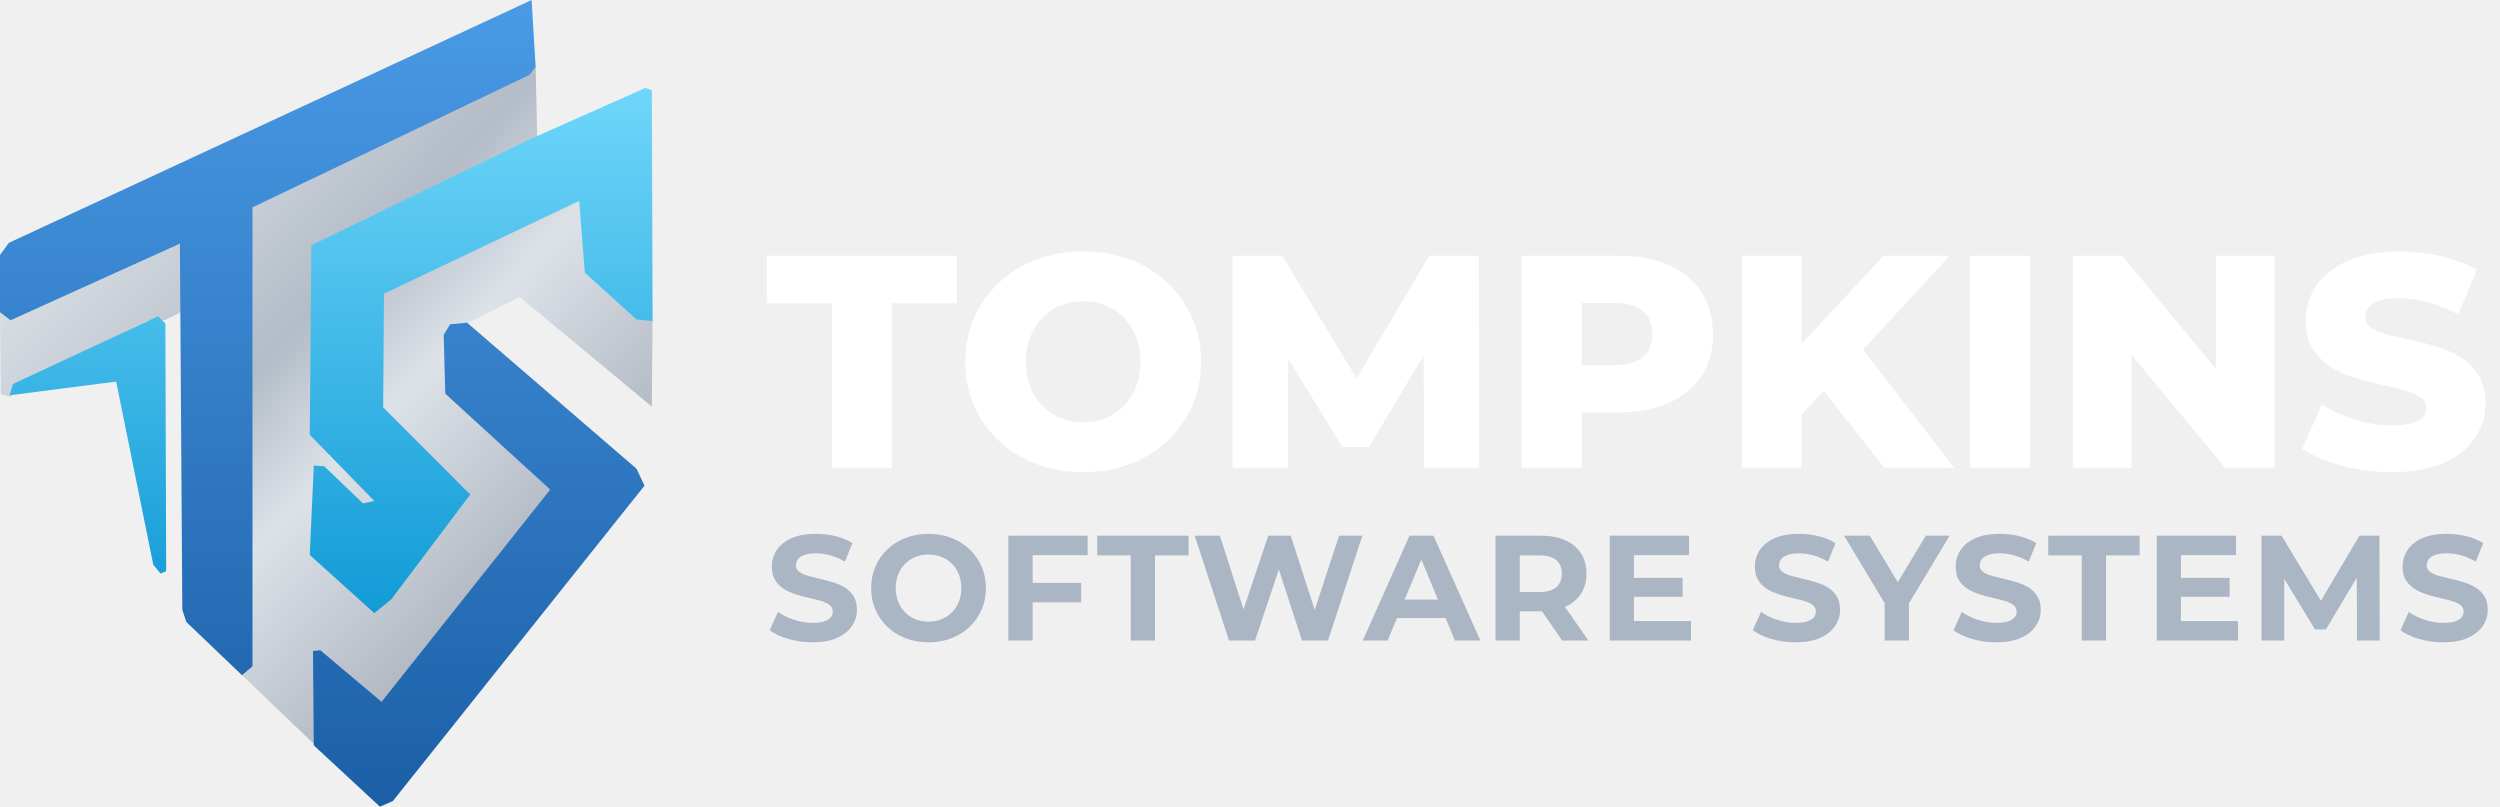
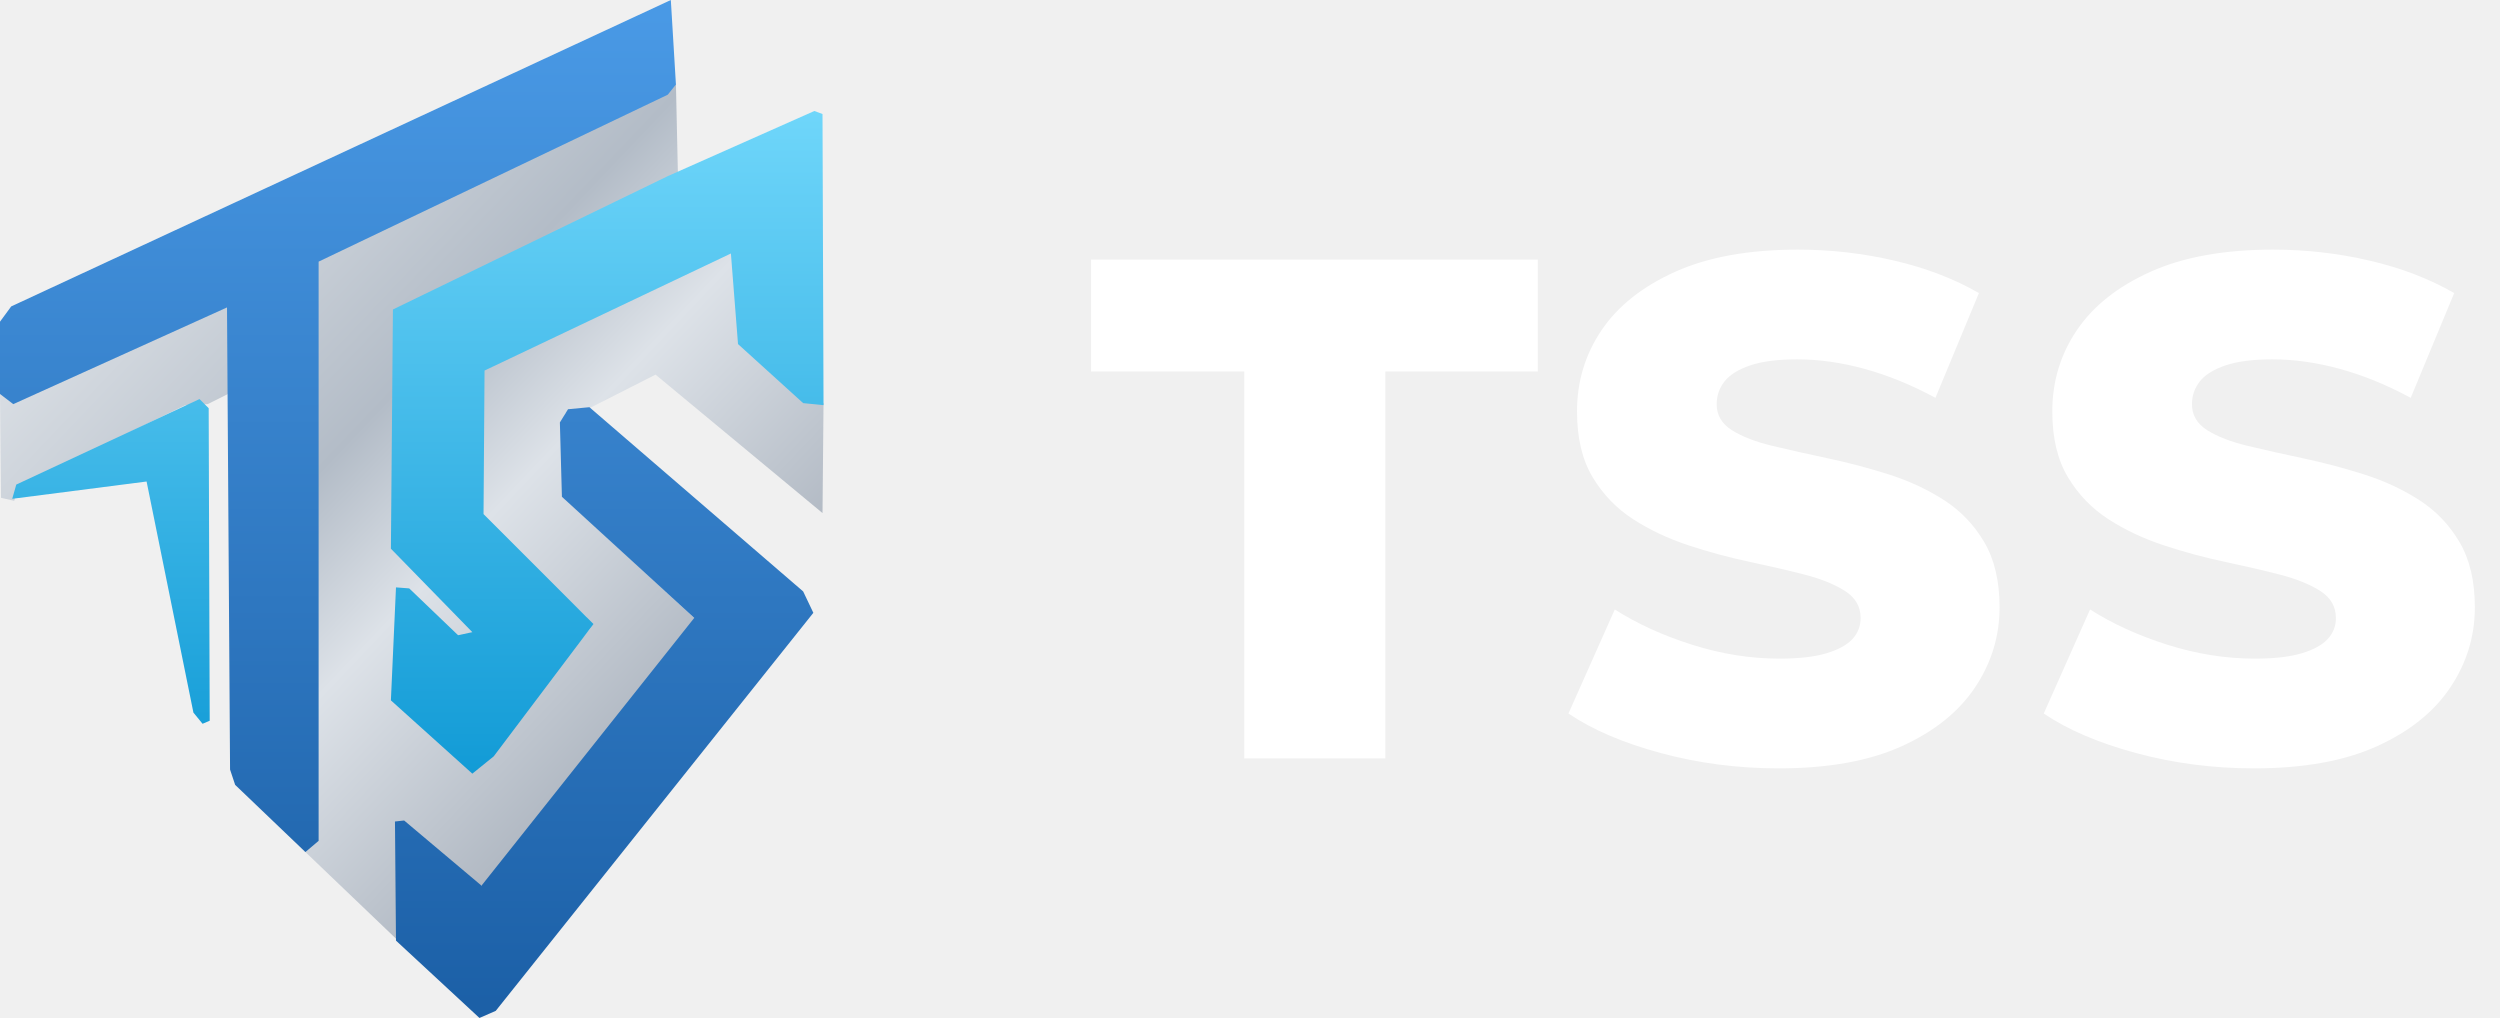
- <svg xmlns="http://www.w3.org/2000/svg" viewBox="0 0 309.91 100" width="223.13" height="72" role="img" aria-label="Tompkins Software Systems">
+ <svg xmlns="http://www.w3.org/2000/svg" viewBox="0 0 245.59 100" width="176.82" height="72" role="img" aria-label="TSS">
  <defs>
    <linearGradient id="xm1" x1="0" y1="0" x2="0" y2="1">
      <stop offset="0" stop-color="#4a9ae6" />
      <stop offset="1" stop-color="#1b5fa6" />
    </linearGradient>
    <linearGradient id="xm2" x1="0" y1="0" x2="0" y2="1">
      <stop offset="0" stop-color="#6fd6fa" />
      <stop offset="1" stop-color="#129bd6" />
    </linearGradient>
    <linearGradient id="xm3" x1="0" y1="0" x2="1" y2="1">
      <stop offset="0" stop-color="#f4f6f8" />
      <stop offset="0.42" stop-color="#b3bcc7" />
      <stop offset="0.55" stop-color="#dde2e8" />
      <stop offset="1" stop-color="#7f8a99" />
    </linearGradient>
  </defs>
  <path class="m3" fill="url(#xm3)" fill-rule="evenodd" d="M39.1 92.4 29.9 83.6 31.2 82.5 31.2 25.6 63.1 10.4 66.4 8.2 66.6 17.3 38.8 30.6 38.6 53.6 46.7 61.9 46.2 62.8 44.9 62.6 40 58 39 57.9 38.6 68.5 46.4 75.8 58 61.7 57.6 60.6 47.3 50.7 47.4 36.1 70.8 24.8 72.2 24.9 72.8 33.9 79.2 39.4 80.9 39.6 80.8 50.4 64.4 36.8 57.9 40.1 55.5 40.6 55.5 49 68.3 60.8 47.5 87 46.1 86.8 40.7 81.6 38.9 80.8Z M1.4 49.2 0.1 48.9 0 38.6 1.2 39.6 22.4 30.1 22.8 38.5 20.4 39.7 18.2 39.8 1.8 47.8Z" />
  <path class="m2" fill="url(#xm2)" fill-rule="evenodd" d="M46.4 76 38.4 68.8 38.9 57.7 40.2 57.8 45 62.4 46.4 62.1 38.4 53.9 38.6 30.4 65.6 17.3 80 10.9 80.8 11.2 80.9 39.8 78.9 39.6 72.5 33.8 71.8 24.9 47.6 36.4 47.5 50.5 58.3 61.3 48.5 74.3Z M19.9 71.1 19 70 14.4 47.3 1.2 49 1.6 47.6 19.6 39.2 20.5 40.1 20.6 70.8Z" />
  <path class="m1" fill="url(#xm1)" fill-rule="evenodd" d="M47.1 100 38.9 92.4 38.8 80.7 39.7 80.6 47.3 87 68.2 60.7 55.2 48.8 55 41.5 55.8 40.2 57.9 40 78.9 58.1 79.9 60.2 48.7 99.3Z M30 83.7 23.1 77.1 22.6 75.6 22.3 30.2 1.3 39.7 0 38.7 0 31.6 1.1 30.1 65.9 0 66.4 8.3 65.6 9.3 31.3 25.7 31.3 82.6Z" />
-   <path fill="#ffffff" d="M103.128 58V37.599H95.05V31.7H118.608V37.599H110.567V58Z M134.275 58.526Q131.119 58.526 128.451 57.512Q125.784 56.497 123.811 54.637Q121.839 52.778 120.749 50.298Q119.66 47.818 119.66 44.85Q119.66 41.882 120.749 39.402Q121.839 36.922 123.811 35.063Q125.784 33.203 128.451 32.188Q131.119 31.174 134.275 31.174Q137.468 31.174 140.117 32.188Q142.766 33.203 144.72 35.063Q146.673 36.922 147.782 39.402Q148.89 41.882 148.89 44.85Q148.89 47.818 147.782 50.317Q146.673 52.815 144.72 54.656Q142.766 56.497 140.117 57.512Q137.468 58.526 134.275 58.526ZM134.275 52.364Q135.778 52.364 137.074 51.838Q138.37 51.312 139.328 50.317Q140.286 49.321 140.831 47.931Q141.376 46.541 141.376 44.85Q141.376 43.122 140.831 41.75Q140.286 40.379 139.328 39.383Q138.37 38.388 137.074 37.862Q135.778 37.336 134.275 37.336Q132.772 37.336 131.476 37.862Q130.18 38.388 129.222 39.383Q128.263 40.379 127.719 41.75Q127.174 43.122 127.174 44.85Q127.174 46.541 127.719 47.931Q128.263 49.321 129.222 50.317Q130.18 51.312 131.476 51.838Q132.772 52.364 134.275 52.364Z M152.798 58V31.7H158.922L169.817 49.584H166.586L177.181 31.7H183.306L183.381 58H176.543L176.468 42.107H177.632L169.705 55.408H166.398L158.245 42.107H159.673V58Z M188.641 58V31.7H200.664Q204.27 31.7 206.882 32.865Q209.493 34.029 210.921 36.227Q212.348 38.425 212.348 41.431Q212.348 44.399 210.921 46.578Q209.493 48.757 206.882 49.941Q204.27 51.124 200.664 51.124H192.774L196.08 47.893V58ZM196.08 48.682 192.774 45.263H200.213Q202.542 45.263 203.688 44.249Q204.834 43.234 204.834 41.431Q204.834 39.59 203.688 38.576Q202.542 37.561 200.213 37.561H192.774L196.08 34.142Z M222.605 52.176 222.192 43.836 233.501 31.7H241.692L230.42 43.911L226.287 48.231ZM215.955 58V31.7H223.319V58ZM233.614 58 225.047 47.142 229.894 41.957 242.255 58Z M244.209 58V31.7H251.648V58Z M256.946 58V31.7H263.07L277.572 49.208H274.679V31.7H281.968V58H275.844L261.341 40.492H264.234V58Z M296.471 58.526Q293.24 58.526 290.253 57.718Q287.266 56.91 285.387 55.633L287.829 50.148Q289.595 51.275 291.906 52.007Q294.216 52.74 296.508 52.74Q298.049 52.74 298.988 52.458Q299.927 52.176 300.359 51.707Q300.791 51.237 300.791 50.598Q300.791 49.697 299.965 49.171Q299.138 48.645 297.823 48.307Q296.508 47.968 294.912 47.63Q293.315 47.292 291.718 46.766Q290.121 46.24 288.806 45.395Q287.491 44.549 286.665 43.178Q285.838 41.807 285.838 39.703Q285.838 37.336 287.134 35.42Q288.43 33.503 291.023 32.339Q293.615 31.174 297.485 31.174Q300.078 31.174 302.576 31.756Q305.075 32.339 307.028 33.466L304.736 38.989Q302.858 37.974 301.017 37.467Q299.176 36.96 297.448 36.96Q295.907 36.96 294.968 37.279Q294.029 37.599 293.615 38.125Q293.202 38.651 293.202 39.327Q293.202 40.191 294.01 40.698Q294.818 41.206 296.151 41.525Q297.485 41.844 299.082 42.182Q300.679 42.521 302.276 43.028Q303.872 43.535 305.187 44.38Q306.502 45.226 307.31 46.597Q308.118 47.968 308.118 50.035Q308.118 52.327 306.822 54.262Q305.525 56.197 302.952 57.361Q300.378 58.526 296.471 58.526Z" />
-   <path fill="#aab6c4" d="M100.713 79.623Q99.153 79.623 97.723 79.205Q96.293 78.787 95.42 78.119L96.441 75.853Q97.277 76.447 98.419 76.828Q99.561 77.209 100.731 77.209Q101.623 77.209 102.171 77.032Q102.719 76.856 102.979 76.54Q103.239 76.224 103.239 75.816Q103.239 75.296 102.83 74.989Q102.421 74.683 101.753 74.488Q101.084 74.293 100.276 74.116Q99.469 73.94 98.661 73.68Q97.853 73.42 97.184 73.011Q96.516 72.603 96.098 71.934Q95.68 71.266 95.68 70.226Q95.68 69.111 96.284 68.192Q96.887 67.273 98.104 66.725Q99.32 66.177 101.159 66.177Q102.384 66.177 103.573 66.465Q104.761 66.753 105.671 67.329L104.743 69.613Q103.833 69.093 102.923 68.842Q102.013 68.591 101.14 68.591Q100.267 68.591 99.71 68.796Q99.153 69.0 98.911 69.325Q98.67 69.65 98.67 70.077Q98.67 70.579 99.079 70.885Q99.487 71.191 100.156 71.377Q100.824 71.563 101.632 71.749Q102.44 71.934 103.248 72.176Q104.056 72.417 104.724 72.826Q105.393 73.234 105.811 73.903Q106.229 74.571 106.229 75.593Q106.229 76.689 105.616 77.599Q105.003 78.509 103.786 79.066Q102.57 79.623 100.713 79.623Z M115.122 79.623Q113.581 79.623 112.272 79.121Q110.962 78.62 110.006 77.71Q109.05 76.8 108.52 75.574Q107.991 74.349 107.991 72.9Q107.991 71.451 108.52 70.226Q109.05 69.0 110.015 68.09Q110.981 67.18 112.281 66.679Q113.581 66.177 115.104 66.177Q116.645 66.177 117.936 66.679Q119.227 67.18 120.183 68.09Q121.14 69.0 121.678 70.216Q122.217 71.433 122.217 72.9Q122.217 74.349 121.678 75.584Q121.14 76.819 120.183 77.719Q119.227 78.62 117.936 79.121Q116.645 79.623 115.122 79.623ZM115.104 77.06Q115.977 77.06 116.71 76.763Q117.444 76.466 118.001 75.909Q118.558 75.351 118.865 74.59Q119.171 73.829 119.171 72.9Q119.171 71.971 118.865 71.21Q118.558 70.449 118.01 69.891Q117.462 69.334 116.72 69.037Q115.977 68.74 115.104 68.74Q114.231 68.74 113.497 69.037Q112.764 69.334 112.207 69.891Q111.65 70.449 111.343 71.21Q111.037 71.971 111.037 72.9Q111.037 73.81 111.343 74.581Q111.65 75.351 112.197 75.909Q112.745 76.466 113.488 76.763Q114.231 77.06 115.104 77.06Z M125 79.4V66.4H134.825V68.814H128.009V79.4ZM127.786 74.664V72.25H134.026V74.664Z M140.171 79.4V68.851H136.011V66.4H147.34V68.851H143.18V79.4Z M152.352 79.4 148.099 66.4H151.219L154.915 77.914H153.355L157.218 66.4H160.004L163.718 77.914H162.214L166.002 66.4H168.881L164.628 79.4H161.397L158.109 69.297H158.964L155.584 79.4Z M168.935 79.4 174.729 66.4H177.7L183.513 79.4H180.356L175.602 67.923H176.79L172.018 79.4ZM171.832 76.614 172.63 74.33H179.316L180.133 76.614Z M185.387 79.4V66.4H190.94Q193.651 66.4 195.156 67.654Q196.66 68.907 196.66 71.117Q196.66 72.566 195.973 73.615Q195.286 74.664 194.023 75.221Q192.76 75.779 191.014 75.779H187.058L188.396 74.46V79.4ZM193.651 79.4 190.401 74.683H193.614L196.901 79.4ZM188.396 74.794 187.058 73.383H190.847Q192.24 73.383 192.927 72.779Q193.614 72.176 193.614 71.117Q193.614 70.04 192.927 69.446Q192.24 68.851 190.847 68.851H187.058L188.396 67.421Z M199.555 79.4V66.4H209.379V68.814H202.545V76.986H209.621V79.4ZM202.322 73.977V71.637H208.581V73.977Z M222.58 79.623Q221.02 79.623 219.59 79.205Q218.16 78.787 217.287 78.119L218.308 75.853Q219.144 76.447 220.286 76.828Q221.428 77.209 222.598 77.209Q223.49 77.209 224.038 77.032Q224.586 76.856 224.846 76.54Q225.106 76.224 225.106 75.816Q225.106 75.296 224.697 74.989Q224.288 74.683 223.62 74.488Q222.951 74.293 222.143 74.116Q221.336 73.94 220.528 73.68Q219.72 73.42 219.051 73.011Q218.383 72.603 217.965 71.934Q217.547 71.266 217.547 70.226Q217.547 69.111 218.151 68.192Q218.754 67.273 219.971 66.725Q221.187 66.177 223.026 66.177Q224.251 66.177 225.44 66.465Q226.628 66.753 227.538 67.329L226.61 69.613Q225.7 69.093 224.79 68.842Q223.88 68.591 223.007 68.591Q222.134 68.591 221.577 68.796Q221.02 69.0 220.778 69.325Q220.537 69.65 220.537 70.077Q220.537 70.579 220.946 70.885Q221.354 71.191 222.023 71.377Q222.691 71.563 223.499 71.749Q224.307 71.934 225.115 72.176Q225.923 72.417 226.591 72.826Q227.26 73.234 227.678 73.903Q228.096 74.571 228.096 75.593Q228.096 76.689 227.483 77.599Q226.87 78.509 225.653 79.066Q224.437 79.623 222.58 79.623Z M233.628 79.4V74.089L234.315 75.909L228.595 66.4H231.789L236.172 73.699H234.334L238.735 66.4H241.688L235.968 75.909L236.636 74.089V79.4Z M247.462 79.623Q245.902 79.623 244.472 79.205Q243.042 78.787 242.169 78.119L243.19 75.853Q244.026 76.447 245.168 76.828Q246.31 77.209 247.48 77.209Q248.372 77.209 248.92 77.032Q249.467 76.856 249.727 76.54Q249.987 76.224 249.987 75.816Q249.987 75.296 249.579 74.989Q249.17 74.683 248.502 74.488Q247.833 74.293 247.025 74.116Q246.217 73.94 245.41 73.68Q244.602 73.42 243.933 73.011Q243.265 72.603 242.847 71.934Q242.429 71.266 242.429 70.226Q242.429 69.111 243.032 68.192Q243.636 67.273 244.852 66.725Q246.069 66.177 247.907 66.177Q249.133 66.177 250.322 66.465Q251.51 66.753 252.42 67.329L251.492 69.613Q250.582 69.093 249.672 68.842Q248.762 68.591 247.889 68.591Q247.016 68.591 246.459 68.796Q245.902 69.0 245.66 69.325Q245.419 69.65 245.419 70.077Q245.419 70.579 245.827 70.885Q246.236 71.191 246.905 71.377Q247.573 71.563 248.381 71.749Q249.189 71.934 249.997 72.176Q250.805 72.417 251.473 72.826Q252.142 73.234 252.56 73.903Q252.977 74.571 252.977 75.593Q252.977 76.689 252.365 77.599Q251.752 78.509 250.535 79.066Q249.319 79.623 247.462 79.623Z M258.064 79.4V68.851H253.904V66.4H265.233V68.851H261.073V79.4Z M267.366 79.4V66.4H277.191V68.814H270.356V76.986H277.432V79.4ZM270.134 73.977V71.637H276.392V73.977Z M280.346 79.4V66.4H282.834L288.369 75.574H287.05L292.492 66.4H294.962L294.999 79.4H292.176L292.157 70.727H292.677L288.332 78.026H286.976L282.537 70.727H283.169V79.4Z M302.871 79.623Q301.311 79.623 299.881 79.205Q298.451 78.787 297.578 78.119L298.6 75.853Q299.435 76.447 300.578 76.828Q301.72 77.209 302.89 77.209Q303.781 77.209 304.329 77.032Q304.877 76.856 305.137 76.54Q305.397 76.224 305.397 75.816Q305.397 75.296 304.988 74.989Q304.58 74.683 303.911 74.488Q303.243 74.293 302.435 74.116Q301.627 73.94 300.819 73.68Q300.011 73.42 299.343 73.011Q298.674 72.603 298.256 71.934Q297.838 71.266 297.838 70.226Q297.838 69.111 298.442 68.192Q299.045 67.273 300.262 66.725Q301.478 66.177 303.317 66.177Q304.543 66.177 305.731 66.465Q306.92 66.753 307.83 67.329L306.901 69.613Q305.991 69.093 305.081 68.842Q304.171 68.591 303.298 68.591Q302.425 68.591 301.868 68.796Q301.311 69.0 301.07 69.325Q300.828 69.65 300.828 70.077Q300.828 70.579 301.237 70.885Q301.645 71.191 302.314 71.377Q302.983 71.563 303.79 71.749Q304.598 71.934 305.406 72.176Q306.214 72.417 306.883 72.826Q307.551 73.234 307.969 73.903Q308.387 74.571 308.387 75.593Q308.387 76.689 307.774 77.599Q307.161 78.509 305.945 79.066Q304.728 79.623 302.871 79.623Z" />
+   <path fill="#ffffff" d="M122.23 74.5V36.49H107.18V25.5H151.07V36.49H136.09V74.5Z M174.73 75.48Q168.71 75.48 163.145 73.975Q157.58 72.47 154.08 70.09L158.63 59.87Q161.92 61.97 166.225 63.335Q170.53 64.7 174.8 64.7Q177.67 64.7 179.42 64.175Q181.17 63.65 181.975 62.775Q182.78 61.9 182.78 60.71Q182.78 59.03 181.24 58.05Q179.7 57.07 177.25 56.44Q174.8 55.81 171.825 55.18Q168.85 54.55 165.875 53.57Q162.9 52.59 160.45 51.015Q158.0 49.44 156.46 46.885Q154.92 44.33 154.92 40.41Q154.92 36 157.335 32.43Q159.75 28.86 164.58 26.69Q169.41 24.52 176.62 24.52Q181.45 24.52 186.105 25.605Q190.76 26.69 194.4 28.79L190.13 39.08Q186.63 37.19 183.2 36.245Q179.77 35.3 176.55 35.3Q173.68 35.3 171.93 35.895Q170.18 36.49 169.41 37.47Q168.64 38.45 168.64 39.71Q168.64 41.32 170.145 42.265Q171.65 43.21 174.135 43.805Q176.62 44.4 179.595 45.03Q182.57 45.66 185.545 46.605Q188.52 47.55 190.97 49.125Q193.42 50.7 194.925 53.255Q196.43 55.81 196.43 59.66Q196.43 63.93 194.015 67.535Q191.6 71.14 186.805 73.31Q182.01 75.48 174.73 75.48Z M221.42 75.48Q215.4 75.48 209.835 73.975Q204.27 72.47 200.77 70.09L205.32 59.87Q208.61 61.97 212.915 63.335Q217.22 64.7 221.49 64.7Q224.36 64.7 226.11 64.175Q227.86 63.65 228.665 62.775Q229.47 61.9 229.47 60.71Q229.47 59.03 227.93 58.05Q226.39 57.07 223.94 56.44Q221.49 55.81 218.515 55.18Q215.54 54.55 212.565 53.57Q209.59 52.59 207.14 51.015Q204.69 49.44 203.15 46.885Q201.61 44.33 201.61 40.41Q201.61 36 204.025 32.43Q206.44 28.86 211.27 26.69Q216.1 24.52 223.31 24.52Q228.14 24.52 232.795 25.605Q237.45 26.69 241.09 28.79L236.82 39.08Q233.32 37.19 229.89 36.245Q226.46 35.3 223.24 35.3Q220.37 35.3 218.62 35.895Q216.87 36.49 216.1 37.47Q215.33 38.45 215.33 39.71Q215.33 41.32 216.835 42.265Q218.34 43.21 220.825 43.805Q223.31 44.4 226.285 45.03Q229.26 45.66 232.235 46.605Q235.21 47.55 237.66 49.125Q240.11 50.7 241.615 53.255Q243.12 55.81 243.12 59.66Q243.12 63.93 240.705 67.535Q238.29 71.14 233.495 73.31Q228.7 75.48 221.42 75.48Z" />
</svg>
